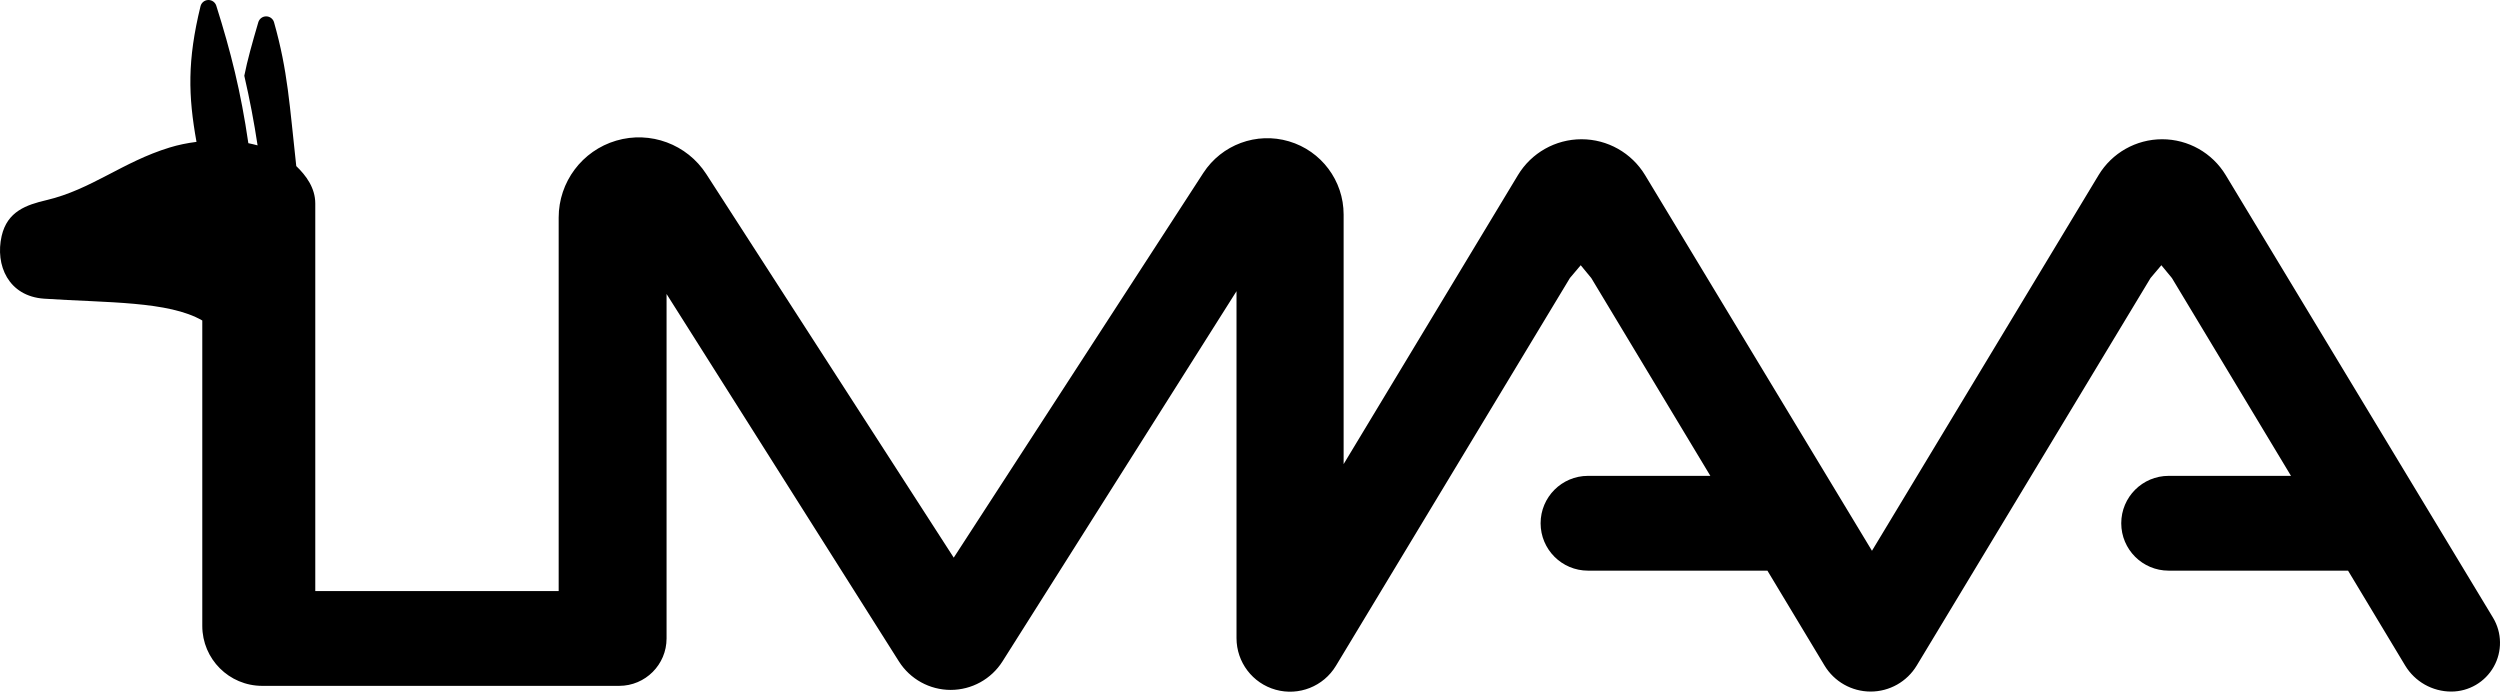
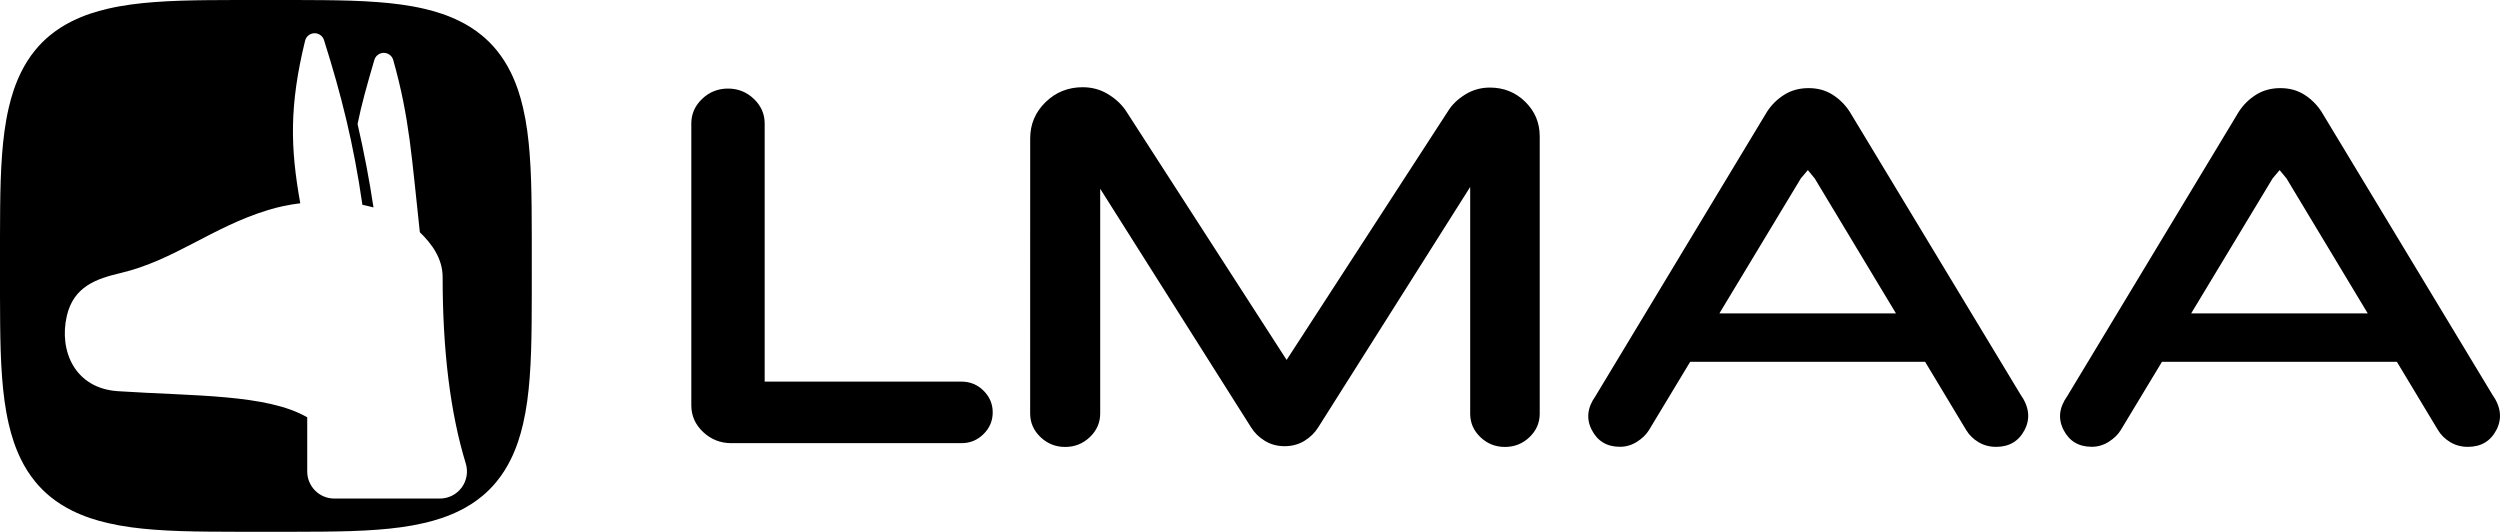
- <svg xmlns="http://www.w3.org/2000/svg" viewBox="-27.824 -125.565 457.693 126.635">
-   <path fill="currentColor" d="M94.209 -8.677L94.209 -71.742L136.741 -4.482A11.222 11.222 0 0 0 155.712 -4.484L198.553 -72.254L198.553 -8.734A9.805 9.805 0 0 0 216.753 -3.669L259.593 -74.67L261.569 -77.008L263.504 -74.66L285.303 -38.446L262.903 -38.446A8.677 8.677 0 0 0 254.226 -29.769A8.677 8.677 0 0 0 262.903 -21.092L295.75 -21.092L306.202 -3.728A9.857 9.857 0 0 0 323.086 -3.72L365.895 -74.67L367.871 -77.008L369.806 -74.66L391.605 -38.446L369.205 -38.446A8.677 8.677 0 0 0 360.528 -29.769A8.677 8.677 0 0 0 369.205 -21.092L402.052 -21.092L412.503 -3.728A9.857 9.857 0 0 0 420.948 1.045L420.948 1.045A8.922 8.922 0 0 0 428.585 -12.49L379.654 -93.505A13.595 13.595 0 0 0 356.375 -93.499L314.891 -24.729L273.352 -93.505A13.595 13.595 0 0 0 250.073 -93.499L218.163 -40.599L218.163 -86.294A13.971 13.971 0 0 0 192.472 -93.898L146.784 -23.472L101.485 -93.691A14.687 14.687 0 0 0 74.456 -85.729L74.456 -17.354L29.896 -17.354L29.896 -88.307C29.896 -91.157 28.226 -93.418 26.415 -95.159C25.173 -106.414 24.877 -112.535 22.349 -121.474A1.5 1.5 0 0 0 19.465 -121.489C18.329 -117.617 17.463 -114.524 16.902 -111.693C17.896 -107.379 18.706 -103.131 19.333 -98.95C18.783 -99.1 18.223 -99.23 17.642 -99.35C16.276 -108.765 14.425 -116.124 11.773 -124.516A1.5 1.5 0 0 0 8.885 -124.421C6.459 -114.509 6.626 -108.038 8.15 -99.59C6.449 -99.38 4.787 -99.034 3.238 -98.56C-5.381 -95.921 -11.09 -90.869 -19.318 -88.927C-22.998 -88.058 -26.485 -86.875 -27.521 -82.365C-28.745 -77.032 -26.289 -71.316 -19.728 -70.882C-8.162 -70.115 3.018 -70.461 9.21 -66.89L9.21 -10.975A10.975 10.975 0 0 0 20.185 0L85.532 0A8.677 8.677 0 0 0 94.209 -8.677Z" />
+ <svg xmlns="http://www.w3.org/2000/svg" viewBox="-185.789 -125 705.177 150">
+   <path fill="currentColor" fill-rule="evenodd" transform="translate(-185.789 -125) scale(0.2929688)" d="M512 256C512 237.428 512.048 218.856 511.856 200.284C511.678 182.978 511.293 165.672 509.976 148.365C508.845 133.504 507.048 118.643 503.595 103.781C500.945 92.378 497.355 80.975 491.713 69.571C488.167 62.403 483.82 55.234 477.923 48.066C475.912 45.621 473.715 43.176 471.269 40.731C468.824 38.285 466.379 36.088 463.934 34.077C456.766 28.18 449.597 23.833 442.429 20.287C431.025 14.645 419.622 11.055 408.219 8.405C393.357 4.952 378.496 3.155 363.635 2.024C346.328 0.707 329.022 0.322 311.716 0.144C293.144 -0.048 274.572 0 256 0C237.428 0 218.856 -0.048 200.284 0.144C182.978 0.322 165.672 0.707 148.365 2.024C133.504 3.155 118.643 4.952 103.781 8.405C92.378 11.055 80.975 14.645 69.571 20.287C62.403 23.833 55.234 28.18 48.066 34.077C45.621 36.088 43.176 38.285 40.731 40.731C38.285 43.176 36.088 45.621 34.077 48.066C28.18 55.234 23.833 62.403 20.287 69.571C14.645 80.975 11.055 92.378 8.405 103.781C4.952 118.643 3.155 133.504 2.024 148.365C0.707 165.672 0.322 182.978 0.144 200.284C-0.048 218.856 0 237.428 0 256C0 274.572 -0.048 293.144 0.144 311.716C0.322 329.022 0.707 346.328 2.024 363.635C3.155 378.496 4.952 393.357 8.405 408.219C11.055 419.622 14.645 431.025 20.287 442.429C23.833 449.597 28.18 456.766 34.077 463.934C36.088 466.379 38.285 468.824 40.731 471.269C43.176 473.715 45.621 475.912 48.066 477.923C55.234 483.82 62.403 488.167 69.571 491.713C80.975 497.355 92.378 500.945 103.781 503.595C118.643 507.048 133.504 508.845 148.365 509.976C165.672 511.293 182.978 511.678 200.284 511.856C218.856 512.048 237.428 512 256 512C274.572 512 293.144 512.048 311.716 511.856C329.022 511.678 346.328 511.293 363.635 509.976C378.496 508.845 393.357 507.048 408.219 503.595C419.622 500.945 431.025 497.355 442.429 491.713C449.597 488.167 456.766 483.82 463.934 477.923C466.379 475.912 468.824 473.715 471.269 471.269C473.715 468.824 475.912 466.379 477.923 463.934C483.82 456.766 488.167 449.597 491.713 442.429C497.355 431.025 500.945 419.622 503.595 408.219C507.048 393.357 508.845 378.496 509.976 363.635C511.293 346.328 511.678 329.022 511.856 311.716C512.048 293.144 512 274.572 512 256ZM448.457 446.302L448.457 446.302C433.598 397.703 426.168 337.872 426.168 266.807C426.168 248.841 415.64 234.593 404.23 223.624C396.402 152.686 394.537 114.111 378.604 57.775A9.456 9.456 0 0 0 360.432 57.685C353.269 82.086 347.813 101.577 344.277 119.417C350.537 146.607 355.644 173.38 359.596 199.731C356.129 198.786 352.599 197.966 348.942 197.21C340.329 137.874 328.666 91.497 311.95 38.602A9.456 9.456 0 0 0 293.748 39.203C278.458 101.673 279.515 142.453 289.116 195.697C278.399 197.021 267.927 199.202 258.163 202.19C203.841 218.817 167.865 250.656 116.005 262.899C92.813 268.374 70.837 275.83 64.311 304.254C56.595 337.863 72.076 373.885 113.421 376.625C186.315 381.457 256.776 379.273 295.799 401.778L295.799 453.926A26.074 26.074 0 0 0 321.873 480L423.523 480A26.074 26.074 0 0 0 448.457 446.302Z" />
+   <path fill="currentColor" d="M20.503 0C17.416 0 14.763 -1.048 12.542 -3.143C10.322 -5.238 9.211 -7.745 9.211 -10.663L9.211 -90.176C9.211 -92.857 10.229 -95.168 12.265 -97.108C14.301 -99.048 16.731 -100.018 19.556 -100.018L19.556 -100.018C22.381 -100.018 24.812 -99.048 26.848 -97.108C28.884 -95.168 29.901 -92.857 29.901 -90.176L29.901 -17.357L85.442 -17.357C87.859 -17.357 89.928 -16.502 91.647 -14.792C93.367 -13.082 94.226 -11.044 94.226 -8.679L94.226 -8.679C94.226 -6.313 93.365 -4.276 91.643 -2.565C89.92 -0.855 87.853 0 85.442 0ZM114.654 1.072C111.961 1.072 109.644 0.144 107.702 -1.711C105.759 -3.567 104.788 -5.787 104.788 -8.37L104.798 -85.966C104.798 -89.957 106.237 -93.36 109.116 -96.175C111.995 -98.989 115.493 -100.397 119.611 -100.397L119.611 -100.397C122.281 -100.397 124.707 -99.717 126.891 -98.357C129.075 -96.997 130.765 -95.376 131.96 -93.494L177.127 -23.48L177.127 -23.48L177.132 -23.48L177.132 -23.48L222.691 -93.706C223.797 -95.489 225.401 -97.033 227.501 -98.34C229.601 -99.646 231.92 -100.299 234.459 -100.299L234.459 -100.299C238.386 -100.299 241.711 -98.963 244.435 -96.291C247.159 -93.619 248.521 -90.375 248.521 -86.557L248.521 -8.299C248.521 -5.73 247.558 -3.526 245.632 -1.687C243.707 0.152 241.397 1.071 238.702 1.071L238.702 1.071C236.024 1.071 233.722 0.152 231.796 -1.687C229.87 -3.526 228.908 -5.73 228.908 -8.299L228.908 -63.408L228.908 -72.266L228.908 -72.266L228.908 -72.266L186.059 -4.484C185.099 -2.934 183.798 -1.656 182.155 -0.65C180.512 0.356 178.648 0.859 176.564 0.859L176.564 0.859C174.49 0.859 172.631 0.356 170.988 -0.65C169.345 -1.656 168.044 -2.934 167.084 -4.484L124.546 -71.753L124.546 -71.753L124.545 -71.753L124.545 -63.02L124.545 -8.37C124.545 -5.787 123.573 -3.567 121.631 -1.711C119.689 0.144 117.363 1.072 114.654 1.072ZM271.139 1.026C267.501 1.026 264.864 -0.541 263.229 -3.676C261.595 -6.81 261.93 -10 264.235 -13.246L312.657 -93.519C313.95 -95.491 315.582 -97.088 317.553 -98.31C319.525 -99.533 321.796 -100.144 324.367 -100.144L324.367 -100.144C326.914 -100.144 329.157 -99.533 331.095 -98.31C333.033 -97.088 334.648 -95.491 335.94 -93.519L384.134 -13.724C386.572 -10.276 386.964 -6.953 385.309 -3.754C383.655 -0.555 380.966 1.045 377.241 1.045L377.241 1.045C375.41 1.045 373.757 0.603 372.282 -0.282C370.806 -1.167 369.644 -2.315 368.794 -3.728L326.088 -74.674L324.157 -77.018L324.15 -77.018L322.177 -74.683L279.308 -3.633C278.543 -2.399 277.421 -1.314 275.943 -0.378C274.464 0.558 272.862 1.026 271.139 1.026ZM282.317 -22.953L288.928 -36.595L359.696 -36.595L366.435 -22.953ZM404.214 1.026C400.576 1.026 397.94 -0.541 396.305 -3.676C394.67 -6.81 395.005 -10 397.311 -13.246L445.733 -93.519C447.025 -95.491 448.657 -97.088 450.629 -98.31C452.601 -99.533 454.872 -100.144 457.442 -100.144L457.442 -100.144C459.99 -100.144 462.232 -99.533 464.17 -98.31C466.108 -97.088 467.723 -95.491 469.016 -93.519L517.21 -13.724C519.647 -10.276 520.039 -6.953 518.385 -3.754C516.731 -0.555 514.041 1.045 510.317 1.045L510.317 1.045C508.486 1.045 506.833 0.603 505.357 -0.282C503.882 -1.167 502.719 -2.315 501.869 -3.728L459.164 -74.674L457.232 -77.018L457.226 -77.018L455.253 -74.683L412.384 -3.633C411.619 -2.399 410.497 -1.314 409.018 -0.378C407.539 0.558 405.938 1.026 404.214 1.026ZM415.393 -22.953L422.004 -36.595L492.772 -36.595L499.51 -22.953Z" />
</svg>
